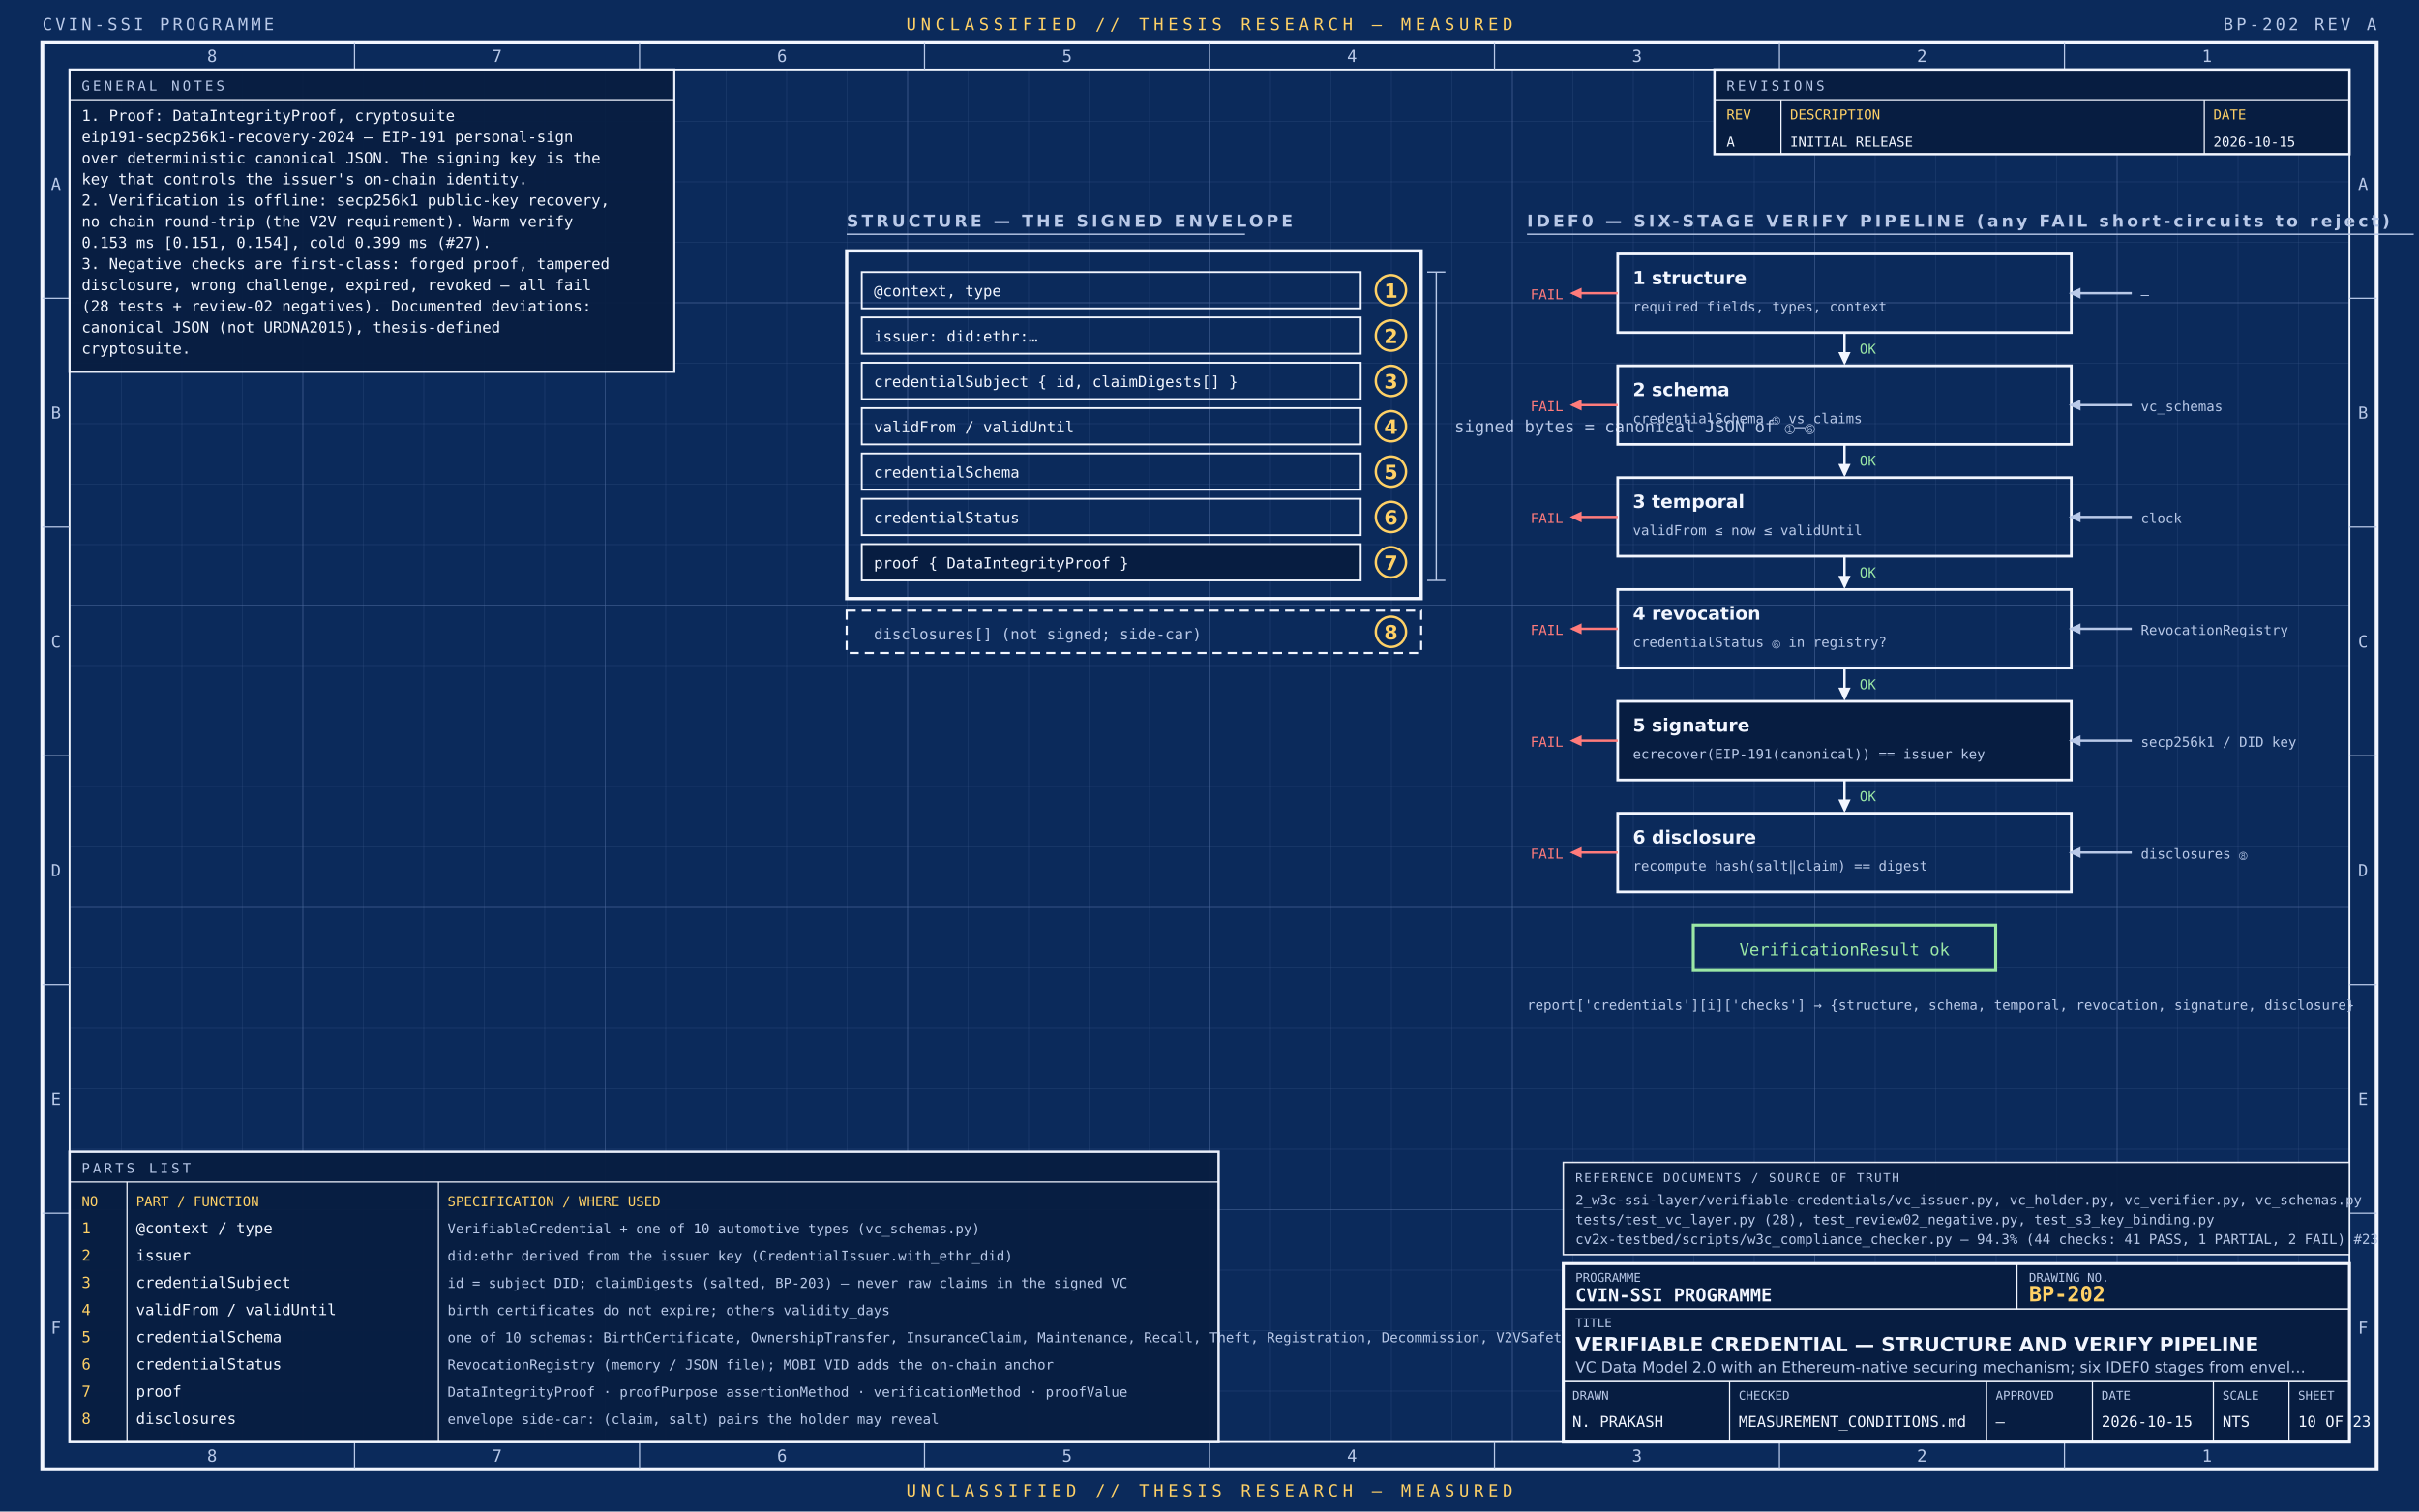
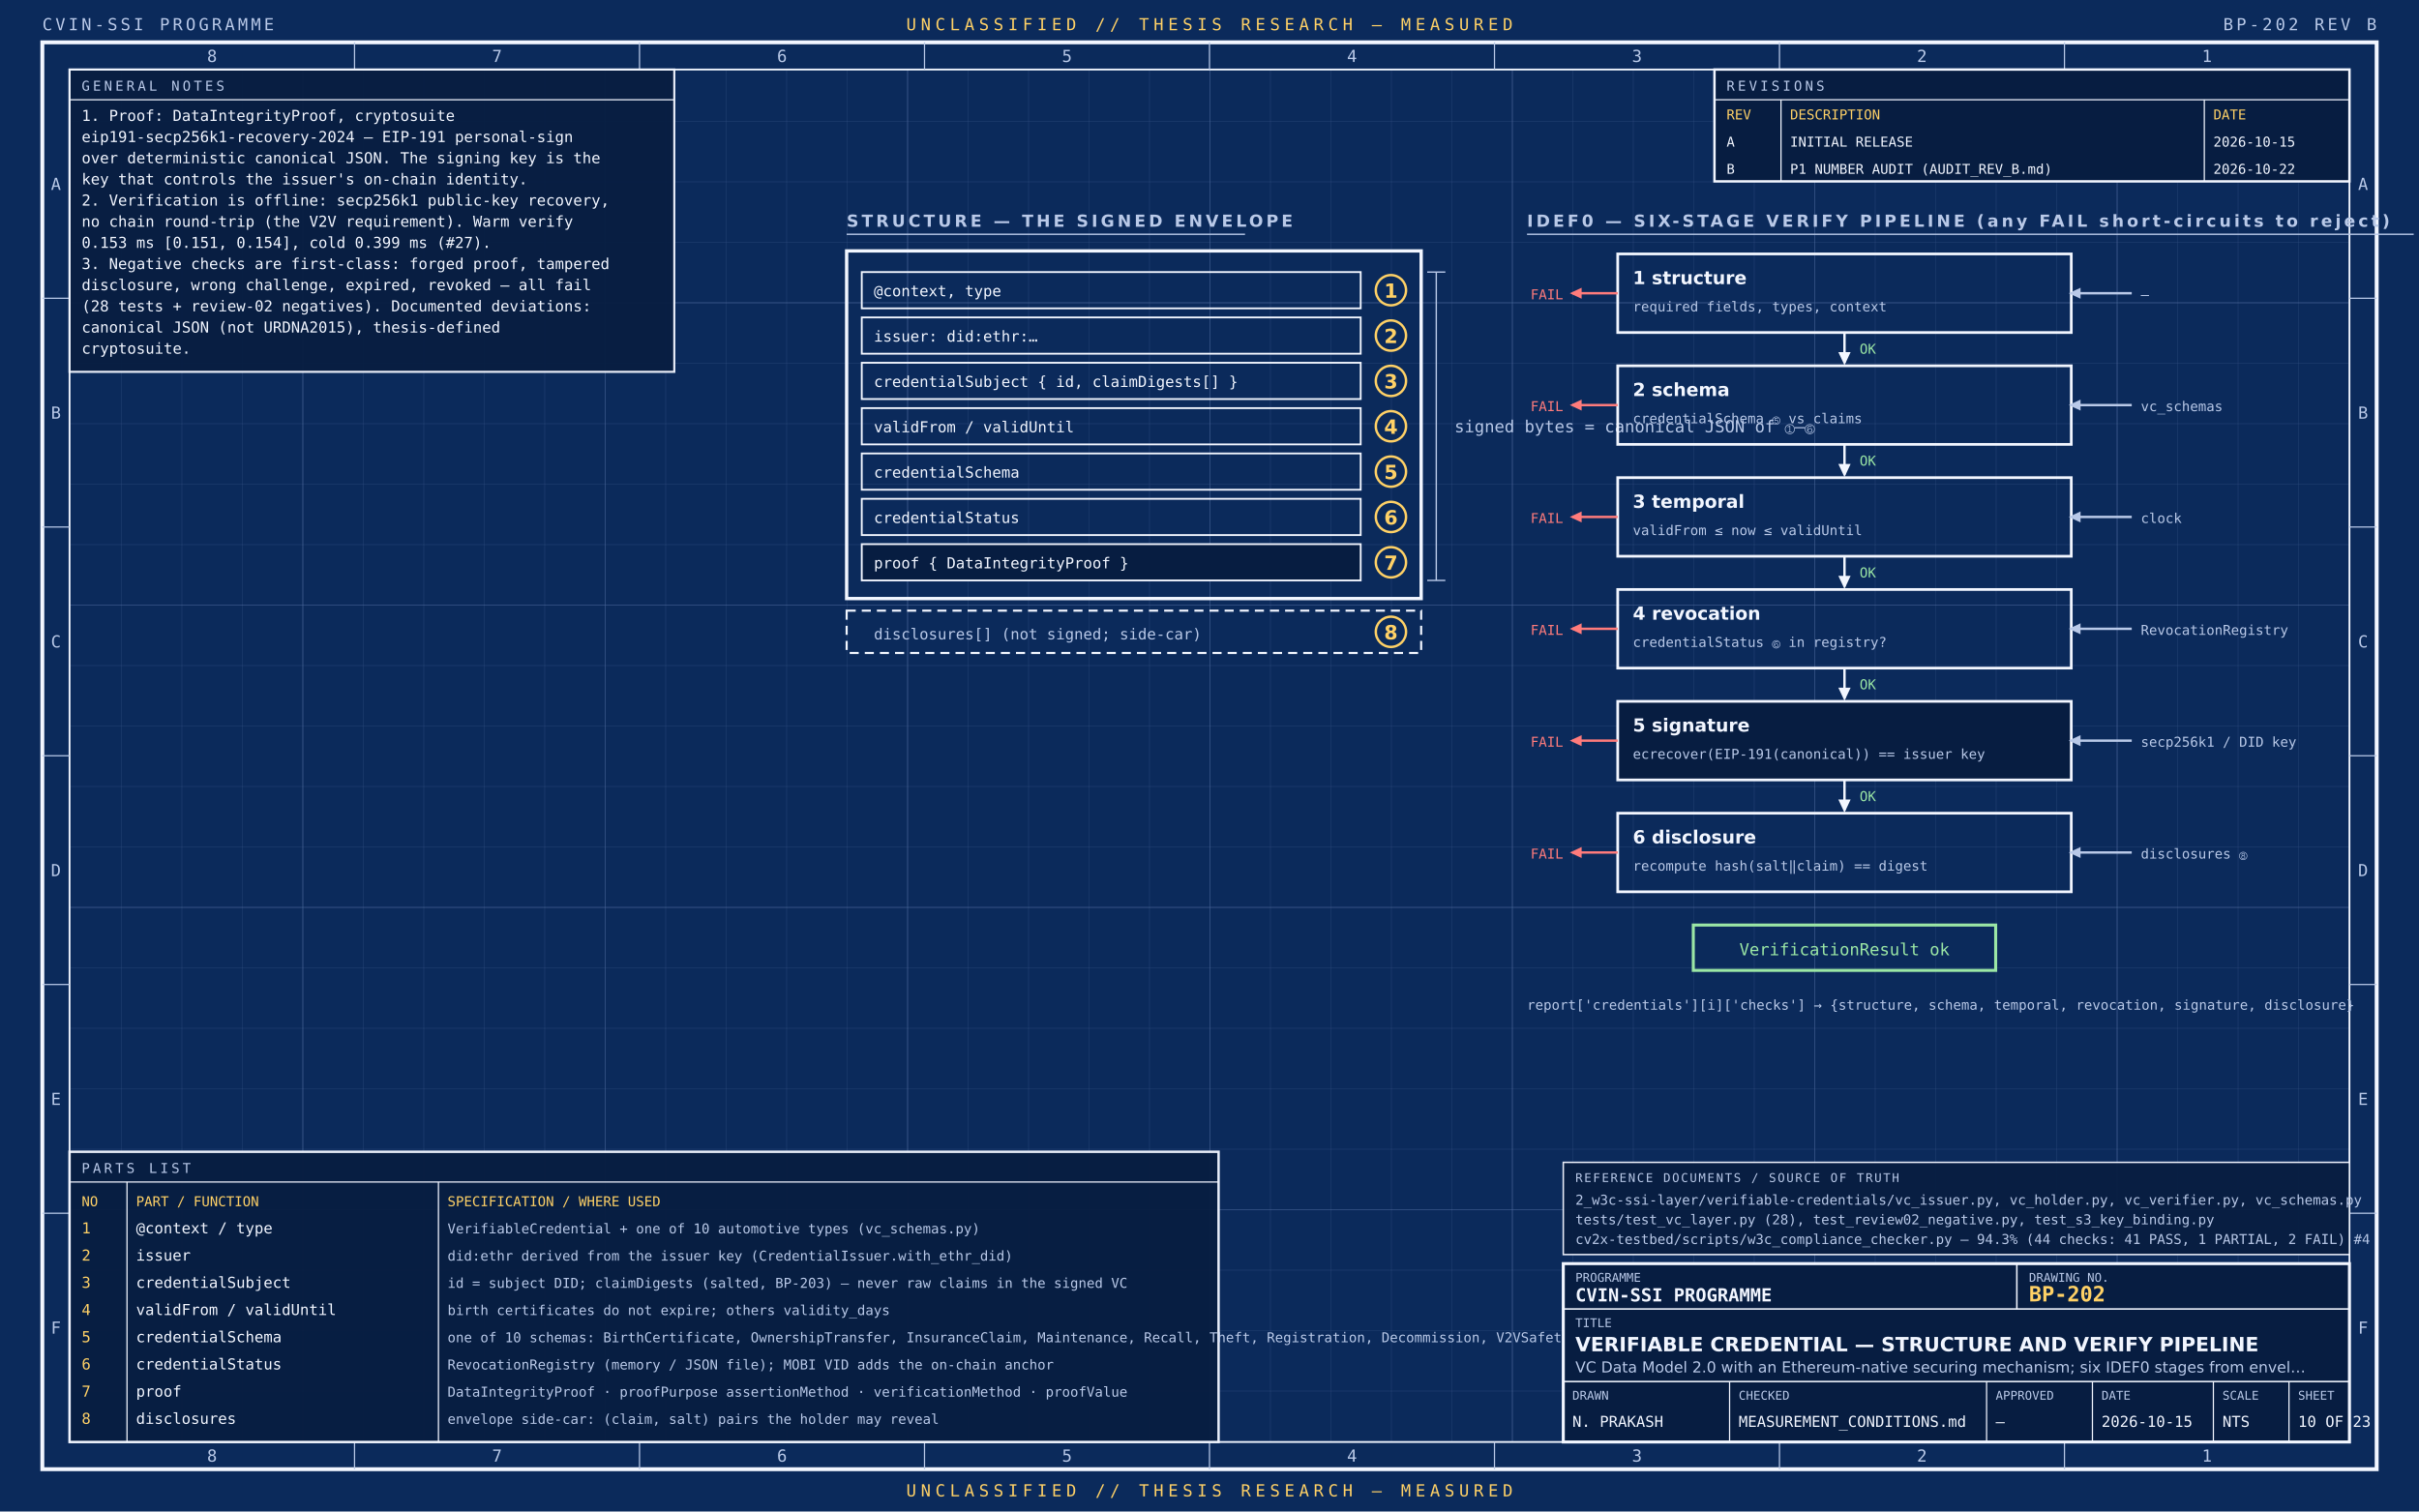
<svg xmlns="http://www.w3.org/2000/svg" width="1600" height="1000" viewBox="0 0 1600 1000">
  <defs>
    <pattern id="grid" width="40" height="40" patternUnits="userSpaceOnUse">
      <path d="M 40 0 L 0 0 0 40" fill="none" stroke="#5c78ad" stroke-width="0.35" opacity="0.55" />
    </pattern>
    <pattern id="grid2" width="200" height="200" patternUnits="userSpaceOnUse">
      <path d="M 200 0 L 0 0 0 200" fill="none" stroke="#5c78ad" stroke-width="0.7" opacity="0.6" />
    </pattern>
  </defs>
  <rect width="1600" height="1000" fill="#0b2a5b" />
  <rect x="46" y="46" width="1508" height="908" fill="url(#grid)" />
  <rect x="46" y="46" width="1508" height="908" fill="url(#grid2)" />
  <rect x="28" y="28" width="1544" height="944" fill="none" stroke="#f2f6ff" stroke-width="2.6" />
  <rect x="46" y="46" width="1508" height="908" fill="none" stroke="#f2f6ff" stroke-width="1.2" />
  <text x="140.25" y="41" font-family="DejaVu Sans Mono, Menlo, Consolas, monospace" font-size="11" fill="#b9c9e8" text-anchor="middle">8</text>
  <text x="140.25" y="967" font-family="DejaVu Sans Mono, Menlo, Consolas, monospace" font-size="11" fill="#b9c9e8" text-anchor="middle">8</text>
  <text x="328.75" y="41" font-family="DejaVu Sans Mono, Menlo, Consolas, monospace" font-size="11" fill="#b9c9e8" text-anchor="middle">7</text>
  <text x="328.75" y="967" font-family="DejaVu Sans Mono, Menlo, Consolas, monospace" font-size="11" fill="#b9c9e8" text-anchor="middle">7</text>
  <line x1="234.5" y1="28" x2="234.5" y2="46" stroke="#b9c9e8" stroke-width="0.8" />
  <line x1="234.5" y1="954" x2="234.5" y2="972" stroke="#b9c9e8" stroke-width="0.8" />
  <text x="517.25" y="41" font-family="DejaVu Sans Mono, Menlo, Consolas, monospace" font-size="11" fill="#b9c9e8" text-anchor="middle">6</text>
  <text x="517.25" y="967" font-family="DejaVu Sans Mono, Menlo, Consolas, monospace" font-size="11" fill="#b9c9e8" text-anchor="middle">6</text>
  <line x1="423.0" y1="28" x2="423.0" y2="46" stroke="#b9c9e8" stroke-width="0.8" />
  <line x1="423.0" y1="954" x2="423.0" y2="972" stroke="#b9c9e8" stroke-width="0.8" />
  <text x="705.75" y="41" font-family="DejaVu Sans Mono, Menlo, Consolas, monospace" font-size="11" fill="#b9c9e8" text-anchor="middle">5</text>
  <text x="705.75" y="967" font-family="DejaVu Sans Mono, Menlo, Consolas, monospace" font-size="11" fill="#b9c9e8" text-anchor="middle">5</text>
  <line x1="611.5" y1="28" x2="611.5" y2="46" stroke="#b9c9e8" stroke-width="0.8" />
  <line x1="611.5" y1="954" x2="611.5" y2="972" stroke="#b9c9e8" stroke-width="0.8" />
  <text x="894.25" y="41" font-family="DejaVu Sans Mono, Menlo, Consolas, monospace" font-size="11" fill="#b9c9e8" text-anchor="middle">4</text>
  <text x="894.25" y="967" font-family="DejaVu Sans Mono, Menlo, Consolas, monospace" font-size="11" fill="#b9c9e8" text-anchor="middle">4</text>
  <line x1="800.0" y1="28" x2="800.0" y2="46" stroke="#b9c9e8" stroke-width="0.8" />
  <line x1="800.0" y1="954" x2="800.0" y2="972" stroke="#b9c9e8" stroke-width="0.8" />
  <text x="1082.75" y="41" font-family="DejaVu Sans Mono, Menlo, Consolas, monospace" font-size="11" fill="#b9c9e8" text-anchor="middle">3</text>
  <text x="1082.75" y="967" font-family="DejaVu Sans Mono, Menlo, Consolas, monospace" font-size="11" fill="#b9c9e8" text-anchor="middle">3</text>
  <line x1="988.5" y1="28" x2="988.5" y2="46" stroke="#b9c9e8" stroke-width="0.8" />
  <line x1="988.5" y1="954" x2="988.5" y2="972" stroke="#b9c9e8" stroke-width="0.8" />
  <text x="1271.25" y="41" font-family="DejaVu Sans Mono, Menlo, Consolas, monospace" font-size="11" fill="#b9c9e8" text-anchor="middle">2</text>
  <text x="1271.25" y="967" font-family="DejaVu Sans Mono, Menlo, Consolas, monospace" font-size="11" fill="#b9c9e8" text-anchor="middle">2</text>
  <line x1="1177.0" y1="28" x2="1177.0" y2="46" stroke="#b9c9e8" stroke-width="0.8" />
  <line x1="1177.0" y1="954" x2="1177.0" y2="972" stroke="#b9c9e8" stroke-width="0.8" />
  <text x="1459.75" y="41" font-family="DejaVu Sans Mono, Menlo, Consolas, monospace" font-size="11" fill="#b9c9e8" text-anchor="middle">1</text>
  <text x="1459.75" y="967" font-family="DejaVu Sans Mono, Menlo, Consolas, monospace" font-size="11" fill="#b9c9e8" text-anchor="middle">1</text>
  <line x1="1365.5" y1="28" x2="1365.5" y2="46" stroke="#b9c9e8" stroke-width="0.8" />
  <line x1="1365.5" y1="954" x2="1365.5" y2="972" stroke="#b9c9e8" stroke-width="0.8" />
  <text x="37" y="125.667" font-family="DejaVu Sans Mono, Menlo, Consolas, monospace" font-size="11" fill="#b9c9e8" text-anchor="middle">A</text>
  <text x="1563" y="125.667" font-family="DejaVu Sans Mono, Menlo, Consolas, monospace" font-size="11" fill="#b9c9e8" text-anchor="middle">A</text>
  <text x="37" y="277.0" font-family="DejaVu Sans Mono, Menlo, Consolas, monospace" font-size="11" fill="#b9c9e8" text-anchor="middle">B</text>
  <text x="1563" y="277.0" font-family="DejaVu Sans Mono, Menlo, Consolas, monospace" font-size="11" fill="#b9c9e8" text-anchor="middle">B</text>
  <line x1="28" y1="197.333" x2="46" y2="197.333" stroke="#b9c9e8" stroke-width="0.8" />
  <line x1="1554" y1="197.333" x2="1572" y2="197.333" stroke="#b9c9e8" stroke-width="0.8" />
  <text x="37" y="428.333" font-family="DejaVu Sans Mono, Menlo, Consolas, monospace" font-size="11" fill="#b9c9e8" text-anchor="middle">C</text>
  <text x="1563" y="428.333" font-family="DejaVu Sans Mono, Menlo, Consolas, monospace" font-size="11" fill="#b9c9e8" text-anchor="middle">C</text>
  <line x1="28" y1="348.667" x2="46" y2="348.667" stroke="#b9c9e8" stroke-width="0.8" />
  <line x1="1554" y1="348.667" x2="1572" y2="348.667" stroke="#b9c9e8" stroke-width="0.8" />
  <text x="37" y="579.667" font-family="DejaVu Sans Mono, Menlo, Consolas, monospace" font-size="11" fill="#b9c9e8" text-anchor="middle">D</text>
  <text x="1563" y="579.667" font-family="DejaVu Sans Mono, Menlo, Consolas, monospace" font-size="11" fill="#b9c9e8" text-anchor="middle">D</text>
  <line x1="28" y1="500.0" x2="46" y2="500.0" stroke="#b9c9e8" stroke-width="0.8" />
  <line x1="1554" y1="500.0" x2="1572" y2="500.0" stroke="#b9c9e8" stroke-width="0.8" />
  <text x="37" y="731.0" font-family="DejaVu Sans Mono, Menlo, Consolas, monospace" font-size="11" fill="#b9c9e8" text-anchor="middle">E</text>
  <text x="1563" y="731.0" font-family="DejaVu Sans Mono, Menlo, Consolas, monospace" font-size="11" fill="#b9c9e8" text-anchor="middle">E</text>
  <line x1="28" y1="651.333" x2="46" y2="651.333" stroke="#b9c9e8" stroke-width="0.8" />
  <line x1="1554" y1="651.333" x2="1572" y2="651.333" stroke="#b9c9e8" stroke-width="0.8" />
  <text x="37" y="882.333" font-family="DejaVu Sans Mono, Menlo, Consolas, monospace" font-size="11" fill="#b9c9e8" text-anchor="middle">F</text>
  <text x="1563" y="882.333" font-family="DejaVu Sans Mono, Menlo, Consolas, monospace" font-size="11" fill="#b9c9e8" text-anchor="middle">F</text>
  <line x1="28" y1="802.667" x2="46" y2="802.667" stroke="#b9c9e8" stroke-width="0.8" />
  <line x1="1554" y1="802.667" x2="1572" y2="802.667" stroke="#b9c9e8" stroke-width="0.8" />
  <text x="800.0" y="20" font-family="DejaVu Sans Mono, Menlo, Consolas, monospace" font-size="11" fill="#ffd166" text-anchor="middle" letter-spacing="3">UNCLASSIFIED // THESIS RESEARCH — MEASURED</text>
  <text x="800.0" y="990" font-family="DejaVu Sans Mono, Menlo, Consolas, monospace" font-size="11" fill="#ffd166" text-anchor="middle" letter-spacing="3">UNCLASSIFIED // THESIS RESEARCH — MEASURED</text>
  <text x="28" y="20" font-family="DejaVu Sans Mono, Menlo, Consolas, monospace" font-size="11" fill="#b9c9e8" letter-spacing="2">CVIN-SSI PROGRAMME</text>
-   <text x="1572" y="20" font-family="DejaVu Sans Mono, Menlo, Consolas, monospace" font-size="11" fill="#b9c9e8" text-anchor="end" letter-spacing="2">BP-202  REV A</text>
+   <text x="1572" y="20" font-family="DejaVu Sans Mono, Menlo, Consolas, monospace" font-size="11" fill="#b9c9e8" text-anchor="end" letter-spacing="2">BP-202  REV B</text>
  <text x="560" y="150" font-family="DejaVu Sans, Helvetica, Arial, sans-serif" font-size="11" fill="#b9c9e8" text-anchor="start" font-weight="bold" opacity="1.0" letter-spacing="2">STRUCTURE — THE SIGNED ENVELOPE</text>
  <line x1="560" y1="155" x2="823.5" y2="155" stroke="#b9c9e8" stroke-width="0.9" opacity="1.0" />
  <rect x="560" y="166" width="380" height="230" rx="0" fill="none" stroke="#f2f6ff" stroke-width="2.2" opacity="1.0" />
  <rect x="570" y="180" width="330" height="24" rx="0" fill="none" stroke="#f2f6ff" stroke-width="1.2" opacity="1.0" />
  <text x="578" y="196" font-family="DejaVu Sans Mono, Menlo, Consolas, monospace" font-size="10" fill="#f2f6ff" text-anchor="start" font-weight="normal" opacity="1.0">@context, type</text>
  <circle cx="920" cy="192" r="10" fill="#0b2a5b" stroke="#ffd166" stroke-width="1.6" />
  <text x="920" y="197" font-family="DejaVu Sans, Helvetica, Arial, sans-serif" font-size="13" fill="#ffd166" text-anchor="middle" font-weight="bold" opacity="1.0">1</text>
  <rect x="570" y="210" width="330" height="24" rx="0" fill="none" stroke="#f2f6ff" stroke-width="1.2" opacity="1.0" />
  <text x="578" y="226" font-family="DejaVu Sans Mono, Menlo, Consolas, monospace" font-size="10" fill="#f2f6ff" text-anchor="start" font-weight="normal" opacity="1.0">issuer: did:ethr:…</text>
  <circle cx="920" cy="222" r="10" fill="#0b2a5b" stroke="#ffd166" stroke-width="1.6" />
  <text x="920" y="227" font-family="DejaVu Sans, Helvetica, Arial, sans-serif" font-size="13" fill="#ffd166" text-anchor="middle" font-weight="bold" opacity="1.0">2</text>
  <rect x="570" y="240" width="330" height="24" rx="0" fill="none" stroke="#f2f6ff" stroke-width="1.2" opacity="1.0" />
  <text x="578" y="256" font-family="DejaVu Sans Mono, Menlo, Consolas, monospace" font-size="10" fill="#f2f6ff" text-anchor="start" font-weight="normal" opacity="1.0">credentialSubject { id, claimDigests[] }</text>
  <circle cx="920" cy="252" r="10" fill="#0b2a5b" stroke="#ffd166" stroke-width="1.6" />
  <text x="920" y="257" font-family="DejaVu Sans, Helvetica, Arial, sans-serif" font-size="13" fill="#ffd166" text-anchor="middle" font-weight="bold" opacity="1.0">3</text>
  <rect x="570" y="270" width="330" height="24" rx="0" fill="none" stroke="#f2f6ff" stroke-width="1.2" opacity="1.0" />
  <text x="578" y="286" font-family="DejaVu Sans Mono, Menlo, Consolas, monospace" font-size="10" fill="#f2f6ff" text-anchor="start" font-weight="normal" opacity="1.0">validFrom / validUntil</text>
  <circle cx="920" cy="282" r="10" fill="#0b2a5b" stroke="#ffd166" stroke-width="1.6" />
  <text x="920" y="287" font-family="DejaVu Sans, Helvetica, Arial, sans-serif" font-size="13" fill="#ffd166" text-anchor="middle" font-weight="bold" opacity="1.0">4</text>
  <rect x="570" y="300" width="330" height="24" rx="0" fill="none" stroke="#f2f6ff" stroke-width="1.2" opacity="1.0" />
  <text x="578" y="316" font-family="DejaVu Sans Mono, Menlo, Consolas, monospace" font-size="10" fill="#f2f6ff" text-anchor="start" font-weight="normal" opacity="1.0">credentialSchema</text>
  <circle cx="920" cy="312" r="10" fill="#0b2a5b" stroke="#ffd166" stroke-width="1.6" />
  <text x="920" y="317" font-family="DejaVu Sans, Helvetica, Arial, sans-serif" font-size="13" fill="#ffd166" text-anchor="middle" font-weight="bold" opacity="1.0">5</text>
  <rect x="570" y="330" width="330" height="24" rx="0" fill="none" stroke="#f2f6ff" stroke-width="1.2" opacity="1.0" />
  <text x="578" y="346" font-family="DejaVu Sans Mono, Menlo, Consolas, monospace" font-size="10" fill="#f2f6ff" text-anchor="start" font-weight="normal" opacity="1.0">credentialStatus</text>
  <circle cx="920" cy="342" r="10" fill="#0b2a5b" stroke="#ffd166" stroke-width="1.6" />
  <text x="920" y="347" font-family="DejaVu Sans, Helvetica, Arial, sans-serif" font-size="13" fill="#ffd166" text-anchor="middle" font-weight="bold" opacity="1.0">6</text>
  <rect x="570" y="360" width="330" height="24" rx="0" fill="#071d41" stroke="#f2f6ff" stroke-width="1.2" opacity="1.0" />
  <text x="578" y="376" font-family="DejaVu Sans Mono, Menlo, Consolas, monospace" font-size="10" fill="#f2f6ff" text-anchor="start" font-weight="normal" opacity="1.0">proof { DataIntegrityProof }</text>
  <circle cx="920" cy="372" r="10" fill="#0b2a5b" stroke="#ffd166" stroke-width="1.6" />
  <text x="920" y="377" font-family="DejaVu Sans, Helvetica, Arial, sans-serif" font-size="13" fill="#ffd166" text-anchor="middle" font-weight="bold" opacity="1.0">7</text>
  <rect x="560" y="404" width="380" height="28" rx="0" fill="none" stroke="#f2f6ff" stroke-width="1.4" opacity="1.0" stroke-dasharray="6,4" />
  <text x="578" y="423" font-family="DejaVu Sans Mono, Menlo, Consolas, monospace" font-size="10" fill="#b9c9e8" text-anchor="start" font-weight="normal" opacity="1.0">disclosures[] (not signed; side-car)</text>
  <circle cx="920" cy="418" r="10" fill="#0b2a5b" stroke="#ffd166" stroke-width="1.6" />
  <text x="920" y="423" font-family="DejaVu Sans, Helvetica, Arial, sans-serif" font-size="13" fill="#ffd166" text-anchor="middle" font-weight="bold" opacity="1.0">8</text>
  <line x1="950" y1="180" x2="950" y2="384" stroke="#b9c9e8" stroke-width="0.9" opacity="1.0" />
  <line x1="944" y1="180" x2="956" y2="180" stroke="#b9c9e8" stroke-width="0.9" opacity="1.0" />
  <line x1="944" y1="384" x2="956" y2="384" stroke="#b9c9e8" stroke-width="0.9" opacity="1.0" />
  <text x="962" y="286.0" font-family="DejaVu Sans Mono, Menlo, Consolas, monospace" font-size="11" fill="#b9c9e8" text-anchor="start" font-weight="normal" opacity="1.0">signed bytes = canonical JSON of ①–⑥</text>
  <text x="1010" y="150" font-family="DejaVu Sans, Helvetica, Arial, sans-serif" font-size="11" fill="#b9c9e8" text-anchor="start" font-weight="bold" opacity="1.0" letter-spacing="2">IDEF0 — SIX-STAGE VERIFY PIPELINE (any FAIL short-circuits to reject)</text>
  <line x1="1010" y1="155" x2="1596.5" y2="155" stroke="#b9c9e8" stroke-width="0.9" opacity="1.0" />
  <rect x="1070" y="168" width="300" height="52" rx="0" fill="none" stroke="#f2f6ff" stroke-width="1.8" opacity="1.0" />
  <text x="1080" y="188" font-family="DejaVu Sans, Helvetica, Arial, sans-serif" font-size="12" fill="#f2f6ff" text-anchor="start" font-weight="bold" opacity="1.0">1 structure</text>
  <text x="1080" y="206" font-family="DejaVu Sans Mono, Menlo, Consolas, monospace" font-size="9" fill="#b9c9e8" text-anchor="start" font-weight="normal" opacity="1.0">required fields, types, context</text>
  <line x1="1410" y1="194" x2="1370" y2="194" stroke="#b9c9e8" stroke-width="1.6" opacity="1.0" />
  <polygon points="1375.438,191.464 1370,194 1375.438,196.536" fill="#b9c9e8" stroke="#b9c9e8" stroke-width="1.4" />
  <text x="1416" y="198" font-family="DejaVu Sans Mono, Menlo, Consolas, monospace" font-size="9" fill="#b9c9e8" text-anchor="start" font-weight="normal" opacity="1.0">—</text>
  <line x1="1220" y1="220" x2="1220" y2="240" stroke="#f2f6ff" stroke-width="1.6" opacity="1.0" />
  <polygon points="1217.042,233.656 1220,240 1222.958,233.656" fill="#f2f6ff" stroke="#f2f6ff" stroke-width="1.4" />
  <text x="1230" y="234" font-family="DejaVu Sans Mono, Menlo, Consolas, monospace" font-size="9" fill="#9be7a5" text-anchor="start" font-weight="normal" opacity="1.0">OK</text>
  <line x1="1070" y1="194" x2="1040" y2="194" stroke="#ff7b7b" stroke-width="1.6" opacity="1.0" />
  <polygon points="1045.438,191.464 1040,194 1045.438,196.536" fill="#ff7b7b" stroke="#ff7b7b" stroke-width="1.4" />
  <text x="1034" y="198" font-family="DejaVu Sans Mono, Menlo, Consolas, monospace" font-size="9" fill="#ff7b7b" text-anchor="end" font-weight="normal" opacity="1.0">FAIL</text>
  <rect x="1070" y="242" width="300" height="52" rx="0" fill="none" stroke="#f2f6ff" stroke-width="1.8" opacity="1.0" />
  <text x="1080" y="262" font-family="DejaVu Sans, Helvetica, Arial, sans-serif" font-size="12" fill="#f2f6ff" text-anchor="start" font-weight="bold" opacity="1.0">2 schema</text>
  <text x="1080" y="280" font-family="DejaVu Sans Mono, Menlo, Consolas, monospace" font-size="9" fill="#b9c9e8" text-anchor="start" font-weight="normal" opacity="1.0">credentialSchema ⑤ vs claims</text>
  <line x1="1410" y1="268" x2="1370" y2="268" stroke="#b9c9e8" stroke-width="1.6" opacity="1.0" />
  <polygon points="1375.438,265.464 1370,268 1375.438,270.536" fill="#b9c9e8" stroke="#b9c9e8" stroke-width="1.4" />
  <text x="1416" y="272" font-family="DejaVu Sans Mono, Menlo, Consolas, monospace" font-size="9" fill="#b9c9e8" text-anchor="start" font-weight="normal" opacity="1.0">vc_schemas</text>
  <line x1="1220" y1="294" x2="1220" y2="314" stroke="#f2f6ff" stroke-width="1.6" opacity="1.0" />
  <polygon points="1217.042,307.656 1220,314 1222.958,307.656" fill="#f2f6ff" stroke="#f2f6ff" stroke-width="1.4" />
  <text x="1230" y="308" font-family="DejaVu Sans Mono, Menlo, Consolas, monospace" font-size="9" fill="#9be7a5" text-anchor="start" font-weight="normal" opacity="1.0">OK</text>
  <line x1="1070" y1="268" x2="1040" y2="268" stroke="#ff7b7b" stroke-width="1.6" opacity="1.0" />
  <polygon points="1045.438,265.464 1040,268 1045.438,270.536" fill="#ff7b7b" stroke="#ff7b7b" stroke-width="1.4" />
  <text x="1034" y="272" font-family="DejaVu Sans Mono, Menlo, Consolas, monospace" font-size="9" fill="#ff7b7b" text-anchor="end" font-weight="normal" opacity="1.0">FAIL</text>
  <rect x="1070" y="316" width="300" height="52" rx="0" fill="none" stroke="#f2f6ff" stroke-width="1.8" opacity="1.0" />
  <text x="1080" y="336" font-family="DejaVu Sans, Helvetica, Arial, sans-serif" font-size="12" fill="#f2f6ff" text-anchor="start" font-weight="bold" opacity="1.0">3 temporal</text>
  <text x="1080" y="354" font-family="DejaVu Sans Mono, Menlo, Consolas, monospace" font-size="9" fill="#b9c9e8" text-anchor="start" font-weight="normal" opacity="1.0">validFrom ≤ now ≤ validUntil</text>
  <line x1="1410" y1="342" x2="1370" y2="342" stroke="#b9c9e8" stroke-width="1.6" opacity="1.0" />
  <polygon points="1375.438,339.464 1370,342 1375.438,344.536" fill="#b9c9e8" stroke="#b9c9e8" stroke-width="1.4" />
  <text x="1416" y="346" font-family="DejaVu Sans Mono, Menlo, Consolas, monospace" font-size="9" fill="#b9c9e8" text-anchor="start" font-weight="normal" opacity="1.0">clock</text>
  <line x1="1220" y1="368" x2="1220" y2="388" stroke="#f2f6ff" stroke-width="1.6" opacity="1.0" />
  <polygon points="1217.042,381.656 1220,388 1222.958,381.656" fill="#f2f6ff" stroke="#f2f6ff" stroke-width="1.4" />
  <text x="1230" y="382" font-family="DejaVu Sans Mono, Menlo, Consolas, monospace" font-size="9" fill="#9be7a5" text-anchor="start" font-weight="normal" opacity="1.0">OK</text>
  <line x1="1070" y1="342" x2="1040" y2="342" stroke="#ff7b7b" stroke-width="1.6" opacity="1.0" />
  <polygon points="1045.438,339.464 1040,342 1045.438,344.536" fill="#ff7b7b" stroke="#ff7b7b" stroke-width="1.4" />
  <text x="1034" y="346" font-family="DejaVu Sans Mono, Menlo, Consolas, monospace" font-size="9" fill="#ff7b7b" text-anchor="end" font-weight="normal" opacity="1.0">FAIL</text>
  <rect x="1070" y="390" width="300" height="52" rx="0" fill="none" stroke="#f2f6ff" stroke-width="1.8" opacity="1.0" />
  <text x="1080" y="410" font-family="DejaVu Sans, Helvetica, Arial, sans-serif" font-size="12" fill="#f2f6ff" text-anchor="start" font-weight="bold" opacity="1.0">4 revocation</text>
  <text x="1080" y="428" font-family="DejaVu Sans Mono, Menlo, Consolas, monospace" font-size="9" fill="#b9c9e8" text-anchor="start" font-weight="normal" opacity="1.0">credentialStatus ⑥ in registry?</text>
  <line x1="1410" y1="416" x2="1370" y2="416" stroke="#b9c9e8" stroke-width="1.6" opacity="1.0" />
  <polygon points="1375.438,413.464 1370,416 1375.438,418.536" fill="#b9c9e8" stroke="#b9c9e8" stroke-width="1.4" />
  <text x="1416" y="420" font-family="DejaVu Sans Mono, Menlo, Consolas, monospace" font-size="9" fill="#b9c9e8" text-anchor="start" font-weight="normal" opacity="1.0">RevocationRegistry</text>
  <line x1="1220" y1="442" x2="1220" y2="462" stroke="#f2f6ff" stroke-width="1.6" opacity="1.0" />
  <polygon points="1217.042,455.656 1220,462 1222.958,455.656" fill="#f2f6ff" stroke="#f2f6ff" stroke-width="1.4" />
  <text x="1230" y="456" font-family="DejaVu Sans Mono, Menlo, Consolas, monospace" font-size="9" fill="#9be7a5" text-anchor="start" font-weight="normal" opacity="1.0">OK</text>
  <line x1="1070" y1="416" x2="1040" y2="416" stroke="#ff7b7b" stroke-width="1.6" opacity="1.0" />
  <polygon points="1045.438,413.464 1040,416 1045.438,418.536" fill="#ff7b7b" stroke="#ff7b7b" stroke-width="1.4" />
  <text x="1034" y="420" font-family="DejaVu Sans Mono, Menlo, Consolas, monospace" font-size="9" fill="#ff7b7b" text-anchor="end" font-weight="normal" opacity="1.0">FAIL</text>
  <rect x="1070" y="464" width="300" height="52" rx="0" fill="#071d41" stroke="#f2f6ff" stroke-width="1.8" opacity="1.0" />
  <text x="1080" y="484" font-family="DejaVu Sans, Helvetica, Arial, sans-serif" font-size="12" fill="#f2f6ff" text-anchor="start" font-weight="bold" opacity="1.0">5 signature</text>
  <text x="1080" y="502" font-family="DejaVu Sans Mono, Menlo, Consolas, monospace" font-size="9" fill="#b9c9e8" text-anchor="start" font-weight="normal" opacity="1.0">ecrecover(EIP-191(canonical)) == issuer key</text>
  <line x1="1410" y1="490" x2="1370" y2="490" stroke="#b9c9e8" stroke-width="1.6" opacity="1.0" />
  <polygon points="1375.438,487.464 1370,490 1375.438,492.536" fill="#b9c9e8" stroke="#b9c9e8" stroke-width="1.4" />
  <text x="1416" y="494" font-family="DejaVu Sans Mono, Menlo, Consolas, monospace" font-size="9" fill="#b9c9e8" text-anchor="start" font-weight="normal" opacity="1.0">secp256k1 / DID key</text>
  <line x1="1220" y1="516" x2="1220" y2="536" stroke="#f2f6ff" stroke-width="1.6" opacity="1.0" />
  <polygon points="1217.042,529.656 1220,536 1222.958,529.656" fill="#f2f6ff" stroke="#f2f6ff" stroke-width="1.4" />
  <text x="1230" y="530" font-family="DejaVu Sans Mono, Menlo, Consolas, monospace" font-size="9" fill="#9be7a5" text-anchor="start" font-weight="normal" opacity="1.0">OK</text>
  <line x1="1070" y1="490" x2="1040" y2="490" stroke="#ff7b7b" stroke-width="1.6" opacity="1.0" />
  <polygon points="1045.438,487.464 1040,490 1045.438,492.536" fill="#ff7b7b" stroke="#ff7b7b" stroke-width="1.4" />
  <text x="1034" y="494" font-family="DejaVu Sans Mono, Menlo, Consolas, monospace" font-size="9" fill="#ff7b7b" text-anchor="end" font-weight="normal" opacity="1.0">FAIL</text>
  <rect x="1070" y="538" width="300" height="52" rx="0" fill="none" stroke="#f2f6ff" stroke-width="1.8" opacity="1.0" />
  <text x="1080" y="558" font-family="DejaVu Sans, Helvetica, Arial, sans-serif" font-size="12" fill="#f2f6ff" text-anchor="start" font-weight="bold" opacity="1.0">6 disclosure</text>
  <text x="1080" y="576" font-family="DejaVu Sans Mono, Menlo, Consolas, monospace" font-size="9" fill="#b9c9e8" text-anchor="start" font-weight="normal" opacity="1.0">recompute hash(salt‖claim) == digest</text>
  <line x1="1410" y1="564" x2="1370" y2="564" stroke="#b9c9e8" stroke-width="1.6" opacity="1.0" />
  <polygon points="1375.438,561.464 1370,564 1375.438,566.536" fill="#b9c9e8" stroke="#b9c9e8" stroke-width="1.4" />
  <text x="1416" y="568" font-family="DejaVu Sans Mono, Menlo, Consolas, monospace" font-size="9" fill="#b9c9e8" text-anchor="start" font-weight="normal" opacity="1.0">disclosures ⑧</text>
  <line x1="1070" y1="564" x2="1040" y2="564" stroke="#ff7b7b" stroke-width="1.6" opacity="1.0" />
  <polygon points="1045.438,561.464 1040,564 1045.438,566.536" fill="#ff7b7b" stroke="#ff7b7b" stroke-width="1.4" />
  <text x="1034" y="568" font-family="DejaVu Sans Mono, Menlo, Consolas, monospace" font-size="9" fill="#ff7b7b" text-anchor="end" font-weight="normal" opacity="1.0">FAIL</text>
  <rect x="1120" y="612" width="200" height="30" rx="0" fill="none" stroke="#9be7a5" stroke-width="2.0" opacity="1.0" />
  <text x="1220" y="632" font-family="DejaVu Sans Mono, Menlo, Consolas, monospace" font-size="11" fill="#9be7a5" text-anchor="middle" font-weight="normal" opacity="1.0">VerificationResult ok</text>
  <text x="1010" y="668" font-family="DejaVu Sans Mono, Menlo, Consolas, monospace" font-size="9" fill="#b9c9e8" text-anchor="start" font-weight="normal" opacity="1.0">report['credentials'][i]['checks'] → {structure, schema, temporal, revocation, signature, disclosure}</text>
  <rect x="46" y="46" width="400" height="200" rx="0" fill="#071d41" stroke="#f2f6ff" stroke-width="1.4" opacity="0.95" />
  <text x="54" y="60" font-family="DejaVu Sans Mono, Menlo, Consolas, monospace" font-size="9" fill="#b9c9e8" text-anchor="start" font-weight="normal" opacity="1.0" letter-spacing="2">GENERAL NOTES</text>
  <line x1="46" y1="66" x2="446" y2="66" stroke="#f2f6ff" stroke-width="0.8" opacity="1.0" />
  <text x="54" y="80" font-family="DejaVu Sans Mono, Menlo, Consolas, monospace" font-size="10" fill="#f2f6ff" text-anchor="start" font-weight="normal" opacity="1.0">1. Proof: DataIntegrityProof, cryptosuite</text>
  <text x="54" y="94" font-family="DejaVu Sans Mono, Menlo, Consolas, monospace" font-size="10" fill="#f2f6ff" text-anchor="start" font-weight="normal" opacity="1.0">   eip191-secp256k1-recovery-2024 — EIP-191 personal-sign</text>
  <text x="54" y="108" font-family="DejaVu Sans Mono, Menlo, Consolas, monospace" font-size="10" fill="#f2f6ff" text-anchor="start" font-weight="normal" opacity="1.0">   over deterministic canonical JSON. The signing key is the</text>
  <text x="54" y="122" font-family="DejaVu Sans Mono, Menlo, Consolas, monospace" font-size="10" fill="#f2f6ff" text-anchor="start" font-weight="normal" opacity="1.0">   key that controls the issuer's on-chain identity.</text>
  <text x="54" y="136" font-family="DejaVu Sans Mono, Menlo, Consolas, monospace" font-size="10" fill="#f2f6ff" text-anchor="start" font-weight="normal" opacity="1.0">2. Verification is offline: secp256k1 public-key recovery,</text>
  <text x="54" y="150" font-family="DejaVu Sans Mono, Menlo, Consolas, monospace" font-size="10" fill="#f2f6ff" text-anchor="start" font-weight="normal" opacity="1.0">   no chain round-trip (the V2V requirement). Warm verify</text>
  <text x="54" y="164" font-family="DejaVu Sans Mono, Menlo, Consolas, monospace" font-size="10" fill="#f2f6ff" text-anchor="start" font-weight="normal" opacity="1.0">   0.153 ms [0.151, 0.154], cold 0.399 ms (#27).</text>
  <text x="54" y="178" font-family="DejaVu Sans Mono, Menlo, Consolas, monospace" font-size="10" fill="#f2f6ff" text-anchor="start" font-weight="normal" opacity="1.0">3. Negative checks are first-class: forged proof, tampered</text>
  <text x="54" y="192" font-family="DejaVu Sans Mono, Menlo, Consolas, monospace" font-size="10" fill="#f2f6ff" text-anchor="start" font-weight="normal" opacity="1.0">   disclosure, wrong challenge, expired, revoked — all fail</text>
  <text x="54" y="206" font-family="DejaVu Sans Mono, Menlo, Consolas, monospace" font-size="10" fill="#f2f6ff" text-anchor="start" font-weight="normal" opacity="1.0">   (28 tests + review-02 negatives). Documented deviations:</text>
  <text x="54" y="220" font-family="DejaVu Sans Mono, Menlo, Consolas, monospace" font-size="10" fill="#f2f6ff" text-anchor="start" font-weight="normal" opacity="1.0">   canonical JSON (not URDNA2015), thesis-defined</text>
  <text x="54" y="234" font-family="DejaVu Sans Mono, Menlo, Consolas, monospace" font-size="10" fill="#f2f6ff" text-anchor="start" font-weight="normal" opacity="1.0">   cryptosuite.</text>
-   <rect x="1134" y="46" width="420" height="56" rx="0" fill="#071d41" stroke="#f2f6ff" stroke-width="1.6" opacity="1.0" />
+   <rect x="1134" y="46" width="420" height="74" rx="0" fill="#071d41" stroke="#f2f6ff" stroke-width="1.6" opacity="1.0" />
  <text x="1142" y="60" font-family="DejaVu Sans Mono, Menlo, Consolas, monospace" font-size="9" fill="#b9c9e8" text-anchor="start" font-weight="normal" opacity="1.0" letter-spacing="2">REVISIONS</text>
  <line x1="1134" y1="66" x2="1554" y2="66" stroke="#f2f6ff" stroke-width="0.8" opacity="1.0" />
  <text x="1142" y="79" font-family="DejaVu Sans Mono, Menlo, Consolas, monospace" font-size="9" fill="#ffd166" text-anchor="start" font-weight="normal" opacity="1.0">REV</text>
  <text x="1184" y="79" font-family="DejaVu Sans Mono, Menlo, Consolas, monospace" font-size="9" fill="#ffd166" text-anchor="start" font-weight="normal" opacity="1.0">DESCRIPTION</text>
  <text x="1464" y="79" font-family="DejaVu Sans Mono, Menlo, Consolas, monospace" font-size="9" fill="#ffd166" text-anchor="start" font-weight="normal" opacity="1.0">DATE</text>
  <text x="1142" y="97" font-family="DejaVu Sans Mono, Menlo, Consolas, monospace" font-size="9" fill="#f2f6ff" text-anchor="start" font-weight="normal" opacity="1.0">A</text>
  <text x="1184" y="97" font-family="DejaVu Sans Mono, Menlo, Consolas, monospace" font-size="9" fill="#f2f6ff" text-anchor="start" font-weight="normal" opacity="1.0">INITIAL RELEASE</text>
  <text x="1464" y="97" font-family="DejaVu Sans Mono, Menlo, Consolas, monospace" font-size="9" fill="#f2f6ff" text-anchor="start" font-weight="normal" opacity="1.0">2026-10-15</text>
-   <line x1="1178" y1="66" x2="1178" y2="102" stroke="#f2f6ff" stroke-width="0.8" opacity="1.0" />
-   <line x1="1458" y1="66" x2="1458" y2="102" stroke="#f2f6ff" stroke-width="0.8" opacity="1.0" />
+   <text x="1142" y="115" font-family="DejaVu Sans Mono, Menlo, Consolas, monospace" font-size="9" fill="#f2f6ff" text-anchor="start" font-weight="normal" opacity="1.0">B</text>
+   <text x="1184" y="115" font-family="DejaVu Sans Mono, Menlo, Consolas, monospace" font-size="9" fill="#f2f6ff" text-anchor="start" font-weight="normal" opacity="1.0">P1 NUMBER AUDIT (AUDIT_REV_B.md)</text>
+   <text x="1464" y="115" font-family="DejaVu Sans Mono, Menlo, Consolas, monospace" font-size="9" fill="#f2f6ff" text-anchor="start" font-weight="normal" opacity="1.0">2026-10-22</text>
+   <line x1="1178" y1="66" x2="1178" y2="120" stroke="#f2f6ff" stroke-width="0.8" opacity="1.0" />
+   <line x1="1458" y1="66" x2="1458" y2="120" stroke="#f2f6ff" stroke-width="0.8" opacity="1.0" />
  <rect x="46" y="762" width="760" height="192" rx="0" fill="#071d41" stroke="#f2f6ff" stroke-width="1.6" opacity="0.96" />
  <text x="54" y="776" font-family="DejaVu Sans Mono, Menlo, Consolas, monospace" font-size="9" fill="#b9c9e8" text-anchor="start" font-weight="normal" opacity="1.0" letter-spacing="2">PARTS LIST</text>
  <line x1="46" y1="782" x2="806" y2="782" stroke="#f2f6ff" stroke-width="0.8" opacity="1.0" />
  <text x="54" y="798" font-family="DejaVu Sans Mono, Menlo, Consolas, monospace" font-size="9" fill="#ffd166" text-anchor="start" font-weight="normal" opacity="1.0">NO</text>
  <text x="90" y="798" font-family="DejaVu Sans Mono, Menlo, Consolas, monospace" font-size="9" fill="#ffd166" text-anchor="start" font-weight="normal" opacity="1.0">PART / FUNCTION</text>
  <text x="296" y="798" font-family="DejaVu Sans Mono, Menlo, Consolas, monospace" font-size="9" fill="#ffd166" text-anchor="start" font-weight="normal" opacity="1.0">SPECIFICATION / WHERE USED</text>
  <text x="54" y="816" font-family="DejaVu Sans Mono, Menlo, Consolas, monospace" font-size="10" fill="#ffd166" text-anchor="start" font-weight="normal" opacity="1.0">1</text>
  <text x="90" y="816" font-family="DejaVu Sans Mono, Menlo, Consolas, monospace" font-size="10" fill="#f2f6ff" text-anchor="start" font-weight="normal" opacity="1.0">@context / type</text>
  <text x="296" y="816" font-family="DejaVu Sans Mono, Menlo, Consolas, monospace" font-size="9" fill="#b9c9e8" text-anchor="start" font-weight="normal" opacity="1.0">VerifiableCredential + one of 10 automotive types (vc_schemas.py)</text>
  <text x="54" y="834" font-family="DejaVu Sans Mono, Menlo, Consolas, monospace" font-size="10" fill="#ffd166" text-anchor="start" font-weight="normal" opacity="1.0">2</text>
  <text x="90" y="834" font-family="DejaVu Sans Mono, Menlo, Consolas, monospace" font-size="10" fill="#f2f6ff" text-anchor="start" font-weight="normal" opacity="1.0">issuer</text>
  <text x="296" y="834" font-family="DejaVu Sans Mono, Menlo, Consolas, monospace" font-size="9" fill="#b9c9e8" text-anchor="start" font-weight="normal" opacity="1.0">did:ethr derived from the issuer key (CredentialIssuer.with_ethr_did)</text>
  <text x="54" y="852" font-family="DejaVu Sans Mono, Menlo, Consolas, monospace" font-size="10" fill="#ffd166" text-anchor="start" font-weight="normal" opacity="1.0">3</text>
  <text x="90" y="852" font-family="DejaVu Sans Mono, Menlo, Consolas, monospace" font-size="10" fill="#f2f6ff" text-anchor="start" font-weight="normal" opacity="1.0">credentialSubject</text>
  <text x="296" y="852" font-family="DejaVu Sans Mono, Menlo, Consolas, monospace" font-size="9" fill="#b9c9e8" text-anchor="start" font-weight="normal" opacity="1.0">id = subject DID; claimDigests (salted, BP-203) — never raw claims in the signed VC</text>
  <text x="54" y="870" font-family="DejaVu Sans Mono, Menlo, Consolas, monospace" font-size="10" fill="#ffd166" text-anchor="start" font-weight="normal" opacity="1.0">4</text>
  <text x="90" y="870" font-family="DejaVu Sans Mono, Menlo, Consolas, monospace" font-size="10" fill="#f2f6ff" text-anchor="start" font-weight="normal" opacity="1.0">validFrom / validUntil</text>
  <text x="296" y="870" font-family="DejaVu Sans Mono, Menlo, Consolas, monospace" font-size="9" fill="#b9c9e8" text-anchor="start" font-weight="normal" opacity="1.0">birth certificates do not expire; others validity_days</text>
  <text x="54" y="888" font-family="DejaVu Sans Mono, Menlo, Consolas, monospace" font-size="10" fill="#ffd166" text-anchor="start" font-weight="normal" opacity="1.0">5</text>
  <text x="90" y="888" font-family="DejaVu Sans Mono, Menlo, Consolas, monospace" font-size="10" fill="#f2f6ff" text-anchor="start" font-weight="normal" opacity="1.0">credentialSchema</text>
  <text x="296" y="888" font-family="DejaVu Sans Mono, Menlo, Consolas, monospace" font-size="9" fill="#b9c9e8" text-anchor="start" font-weight="normal" opacity="1.0">one of 10 schemas: BirthCertificate, OwnershipTransfer, InsuranceClaim, Maintenance, Recall, Theft, Registration, Decommission, V2VSafety, Emissions</text>
  <text x="54" y="906" font-family="DejaVu Sans Mono, Menlo, Consolas, monospace" font-size="10" fill="#ffd166" text-anchor="start" font-weight="normal" opacity="1.0">6</text>
  <text x="90" y="906" font-family="DejaVu Sans Mono, Menlo, Consolas, monospace" font-size="10" fill="#f2f6ff" text-anchor="start" font-weight="normal" opacity="1.0">credentialStatus</text>
  <text x="296" y="906" font-family="DejaVu Sans Mono, Menlo, Consolas, monospace" font-size="9" fill="#b9c9e8" text-anchor="start" font-weight="normal" opacity="1.0">RevocationRegistry (memory / JSON file); MOBI VID adds the on-chain anchor</text>
  <text x="54" y="924" font-family="DejaVu Sans Mono, Menlo, Consolas, monospace" font-size="10" fill="#ffd166" text-anchor="start" font-weight="normal" opacity="1.0">7</text>
  <text x="90" y="924" font-family="DejaVu Sans Mono, Menlo, Consolas, monospace" font-size="10" fill="#f2f6ff" text-anchor="start" font-weight="normal" opacity="1.0">proof</text>
  <text x="296" y="924" font-family="DejaVu Sans Mono, Menlo, Consolas, monospace" font-size="9" fill="#b9c9e8" text-anchor="start" font-weight="normal" opacity="1.0">DataIntegrityProof · proofPurpose assertionMethod · verificationMethod · proofValue</text>
  <text x="54" y="942" font-family="DejaVu Sans Mono, Menlo, Consolas, monospace" font-size="10" fill="#ffd166" text-anchor="start" font-weight="normal" opacity="1.0">8</text>
  <text x="90" y="942" font-family="DejaVu Sans Mono, Menlo, Consolas, monospace" font-size="10" fill="#f2f6ff" text-anchor="start" font-weight="normal" opacity="1.0">disclosures</text>
  <text x="296" y="942" font-family="DejaVu Sans Mono, Menlo, Consolas, monospace" font-size="9" fill="#b9c9e8" text-anchor="start" font-weight="normal" opacity="1.0">envelope side-car: (claim, salt) pairs the holder may reveal</text>
  <line x1="84" y1="782" x2="84" y2="954" stroke="#f2f6ff" stroke-width="0.8" opacity="1.0" />
  <line x1="290" y1="782" x2="290" y2="954" stroke="#f2f6ff" stroke-width="0.8" opacity="1.0" />
  <rect x="1034" y="769" width="520" height="61" rx="0" fill="#071d41" stroke="#f2f6ff" stroke-width="1.0" opacity="0.95" />
  <text x="1042" y="782" font-family="DejaVu Sans Mono, Menlo, Consolas, monospace" font-size="8" fill="#b9c9e8" text-anchor="start" font-weight="normal" opacity="1.0" letter-spacing="1">REFERENCE DOCUMENTS / SOURCE OF TRUTH</text>
  <text x="1042" y="797" font-family="DejaVu Sans Mono, Menlo, Consolas, monospace" font-size="9" fill="#b9c9e8" text-anchor="start" font-weight="normal" opacity="1.0">2_w3c-ssi-layer/verifiable-credentials/vc_issuer.py, vc_holder.py, vc_verifier.py, vc_schemas.py</text>
  <text x="1042" y="810" font-family="DejaVu Sans Mono, Menlo, Consolas, monospace" font-size="9" fill="#b9c9e8" text-anchor="start" font-weight="normal" opacity="1.0">tests/test_vc_layer.py (28), test_review02_negative.py, test_s3_key_binding.py</text>
-   <text x="1042" y="823" font-family="DejaVu Sans Mono, Menlo, Consolas, monospace" font-size="9" fill="#b9c9e8" text-anchor="start" font-weight="normal" opacity="1.0">cv2x-testbed/scripts/w3c_compliance_checker.py — 94.3% (44 checks: 41 PASS, 1 PARTIAL, 2 FAIL) #23</text>
+   <text x="1042" y="823" font-family="DejaVu Sans Mono, Menlo, Consolas, monospace" font-size="9" fill="#b9c9e8" text-anchor="start" font-weight="normal" opacity="1.0">cv2x-testbed/scripts/w3c_compliance_checker.py — 94.3% (44 checks: 41 PASS, 1 PARTIAL, 2 FAIL) #4</text>
  <rect x="1034" y="836" width="520" height="118" rx="0" fill="#071d41" stroke="#f2f6ff" stroke-width="2.0" opacity="1.0" />
  <line x1="1034" y1="866" x2="1554" y2="866" stroke="#f2f6ff" stroke-width="1.0" opacity="1.0" />
  <line x1="1034" y1="914" x2="1554" y2="914" stroke="#f2f6ff" stroke-width="1.0" opacity="1.0" />
  <line x1="1334" y1="836" x2="1334" y2="866" stroke="#f2f6ff" stroke-width="1.0" opacity="1.0" />
  <text x="1042" y="848" font-family="DejaVu Sans Mono, Menlo, Consolas, monospace" font-size="8" fill="#b9c9e8" text-anchor="start" font-weight="normal" opacity="1.0">PROGRAMME</text>
  <text x="1042" y="861" font-family="DejaVu Sans Mono, Menlo, Consolas, monospace" font-size="12" fill="#f2f6ff" text-anchor="start" font-weight="bold" opacity="1.0">CVIN-SSI PROGRAMME</text>
  <text x="1342" y="848" font-family="DejaVu Sans Mono, Menlo, Consolas, monospace" font-size="8" fill="#b9c9e8" text-anchor="start" font-weight="normal" opacity="1.0">DRAWING NO.</text>
  <text x="1342" y="861" font-family="DejaVu Sans Mono, Menlo, Consolas, monospace" font-size="14" fill="#ffd166" text-anchor="start" font-weight="bold" opacity="1.0">BP-202</text>
  <text x="1042" y="878" font-family="DejaVu Sans Mono, Menlo, Consolas, monospace" font-size="8" fill="#b9c9e8" text-anchor="start" font-weight="normal" opacity="1.0">TITLE</text>
  <text x="1042" y="894" font-family="DejaVu Sans, Helvetica, Arial, sans-serif" font-size="13" fill="#f2f6ff" text-anchor="start" font-weight="bold" opacity="1.0">VERIFIABLE CREDENTIAL — STRUCTURE AND VERIFY PIPELINE</text>
  <text x="1042" y="908" font-family="DejaVu Sans, Helvetica, Arial, sans-serif" font-size="10" fill="#b9c9e8" text-anchor="start" font-weight="normal" opacity="1.0">VC Data Model 2.0 with an Ethereum-native securing mechanism; six IDEF0 stages from envel…</text>
  <text x="1040" y="926" font-family="DejaVu Sans Mono, Menlo, Consolas, monospace" font-size="8" fill="#b9c9e8" text-anchor="start" font-weight="normal" opacity="1.0">DRAWN</text>
  <text x="1040" y="944" font-family="DejaVu Sans Mono, Menlo, Consolas, monospace" font-size="10" fill="#f2f6ff" text-anchor="start" font-weight="normal" opacity="1.0">N. PRAKASH</text>
  <line x1="1144" y1="914" x2="1144" y2="954" stroke="#f2f6ff" stroke-width="0.8" opacity="1.0" />
  <text x="1150" y="926" font-family="DejaVu Sans Mono, Menlo, Consolas, monospace" font-size="8" fill="#b9c9e8" text-anchor="start" font-weight="normal" opacity="1.0">CHECKED</text>
  <text x="1150" y="944" font-family="DejaVu Sans Mono, Menlo, Consolas, monospace" font-size="10" fill="#f2f6ff" text-anchor="start" font-weight="normal" opacity="1.0">MEASUREMENT_CONDITIONS.md</text>
  <line x1="1314" y1="914" x2="1314" y2="954" stroke="#f2f6ff" stroke-width="0.8" opacity="1.0" />
  <text x="1320" y="926" font-family="DejaVu Sans Mono, Menlo, Consolas, monospace" font-size="8" fill="#b9c9e8" text-anchor="start" font-weight="normal" opacity="1.0">APPROVED</text>
  <text x="1320" y="944" font-family="DejaVu Sans Mono, Menlo, Consolas, monospace" font-size="10" fill="#f2f6ff" text-anchor="start" font-weight="normal" opacity="1.0">—</text>
  <line x1="1384" y1="914" x2="1384" y2="954" stroke="#f2f6ff" stroke-width="0.8" opacity="1.0" />
  <text x="1390" y="926" font-family="DejaVu Sans Mono, Menlo, Consolas, monospace" font-size="8" fill="#b9c9e8" text-anchor="start" font-weight="normal" opacity="1.0">DATE</text>
  <text x="1390" y="944" font-family="DejaVu Sans Mono, Menlo, Consolas, monospace" font-size="10" fill="#f2f6ff" text-anchor="start" font-weight="normal" opacity="1.0">2026-10-15</text>
  <line x1="1464" y1="914" x2="1464" y2="954" stroke="#f2f6ff" stroke-width="0.8" opacity="1.0" />
  <text x="1470" y="926" font-family="DejaVu Sans Mono, Menlo, Consolas, monospace" font-size="8" fill="#b9c9e8" text-anchor="start" font-weight="normal" opacity="1.0">SCALE</text>
  <text x="1470" y="944" font-family="DejaVu Sans Mono, Menlo, Consolas, monospace" font-size="10" fill="#f2f6ff" text-anchor="start" font-weight="normal" opacity="1.0">NTS</text>
  <line x1="1514" y1="914" x2="1514" y2="954" stroke="#f2f6ff" stroke-width="0.8" opacity="1.0" />
  <text x="1520" y="926" font-family="DejaVu Sans Mono, Menlo, Consolas, monospace" font-size="8" fill="#b9c9e8" text-anchor="start" font-weight="normal" opacity="1.0">SHEET</text>
  <text x="1520" y="944" font-family="DejaVu Sans Mono, Menlo, Consolas, monospace" font-size="10" fill="#f2f6ff" text-anchor="start" font-weight="normal" opacity="1.0">10 OF 23</text>
  <line x1="1554" y1="914" x2="1554" y2="954" stroke="#f2f6ff" stroke-width="0.8" opacity="1.0" />
</svg>
